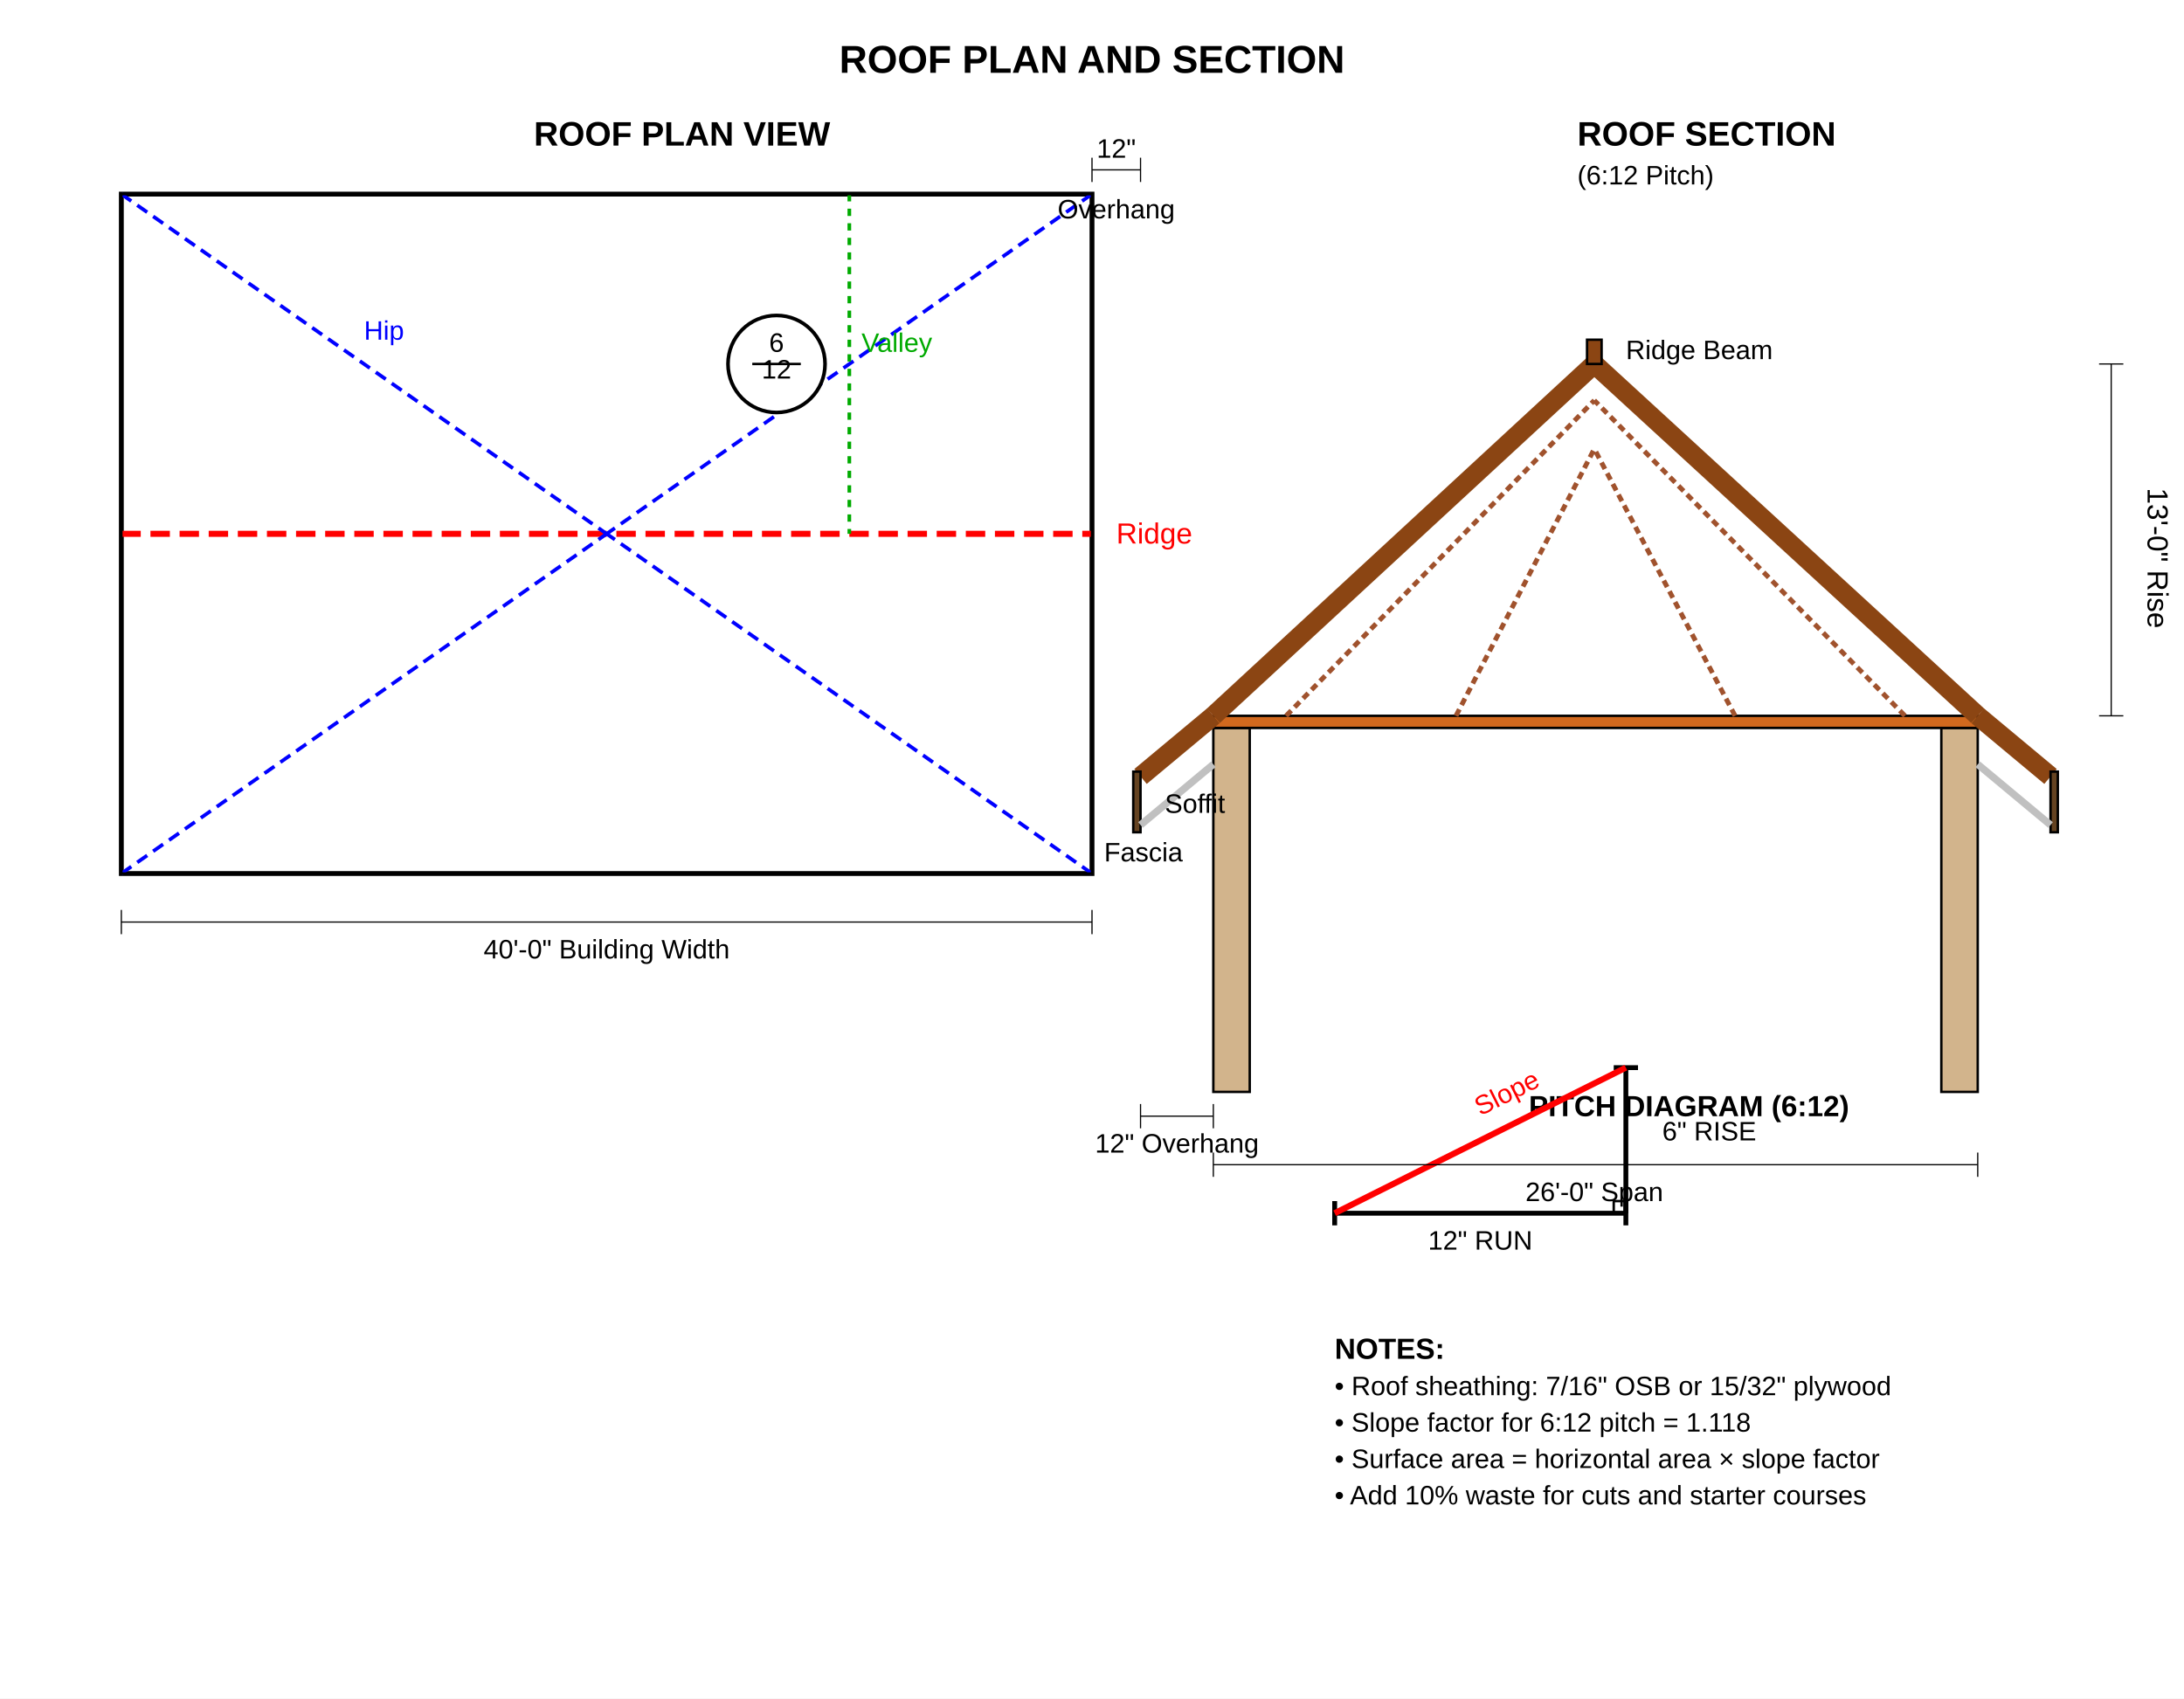
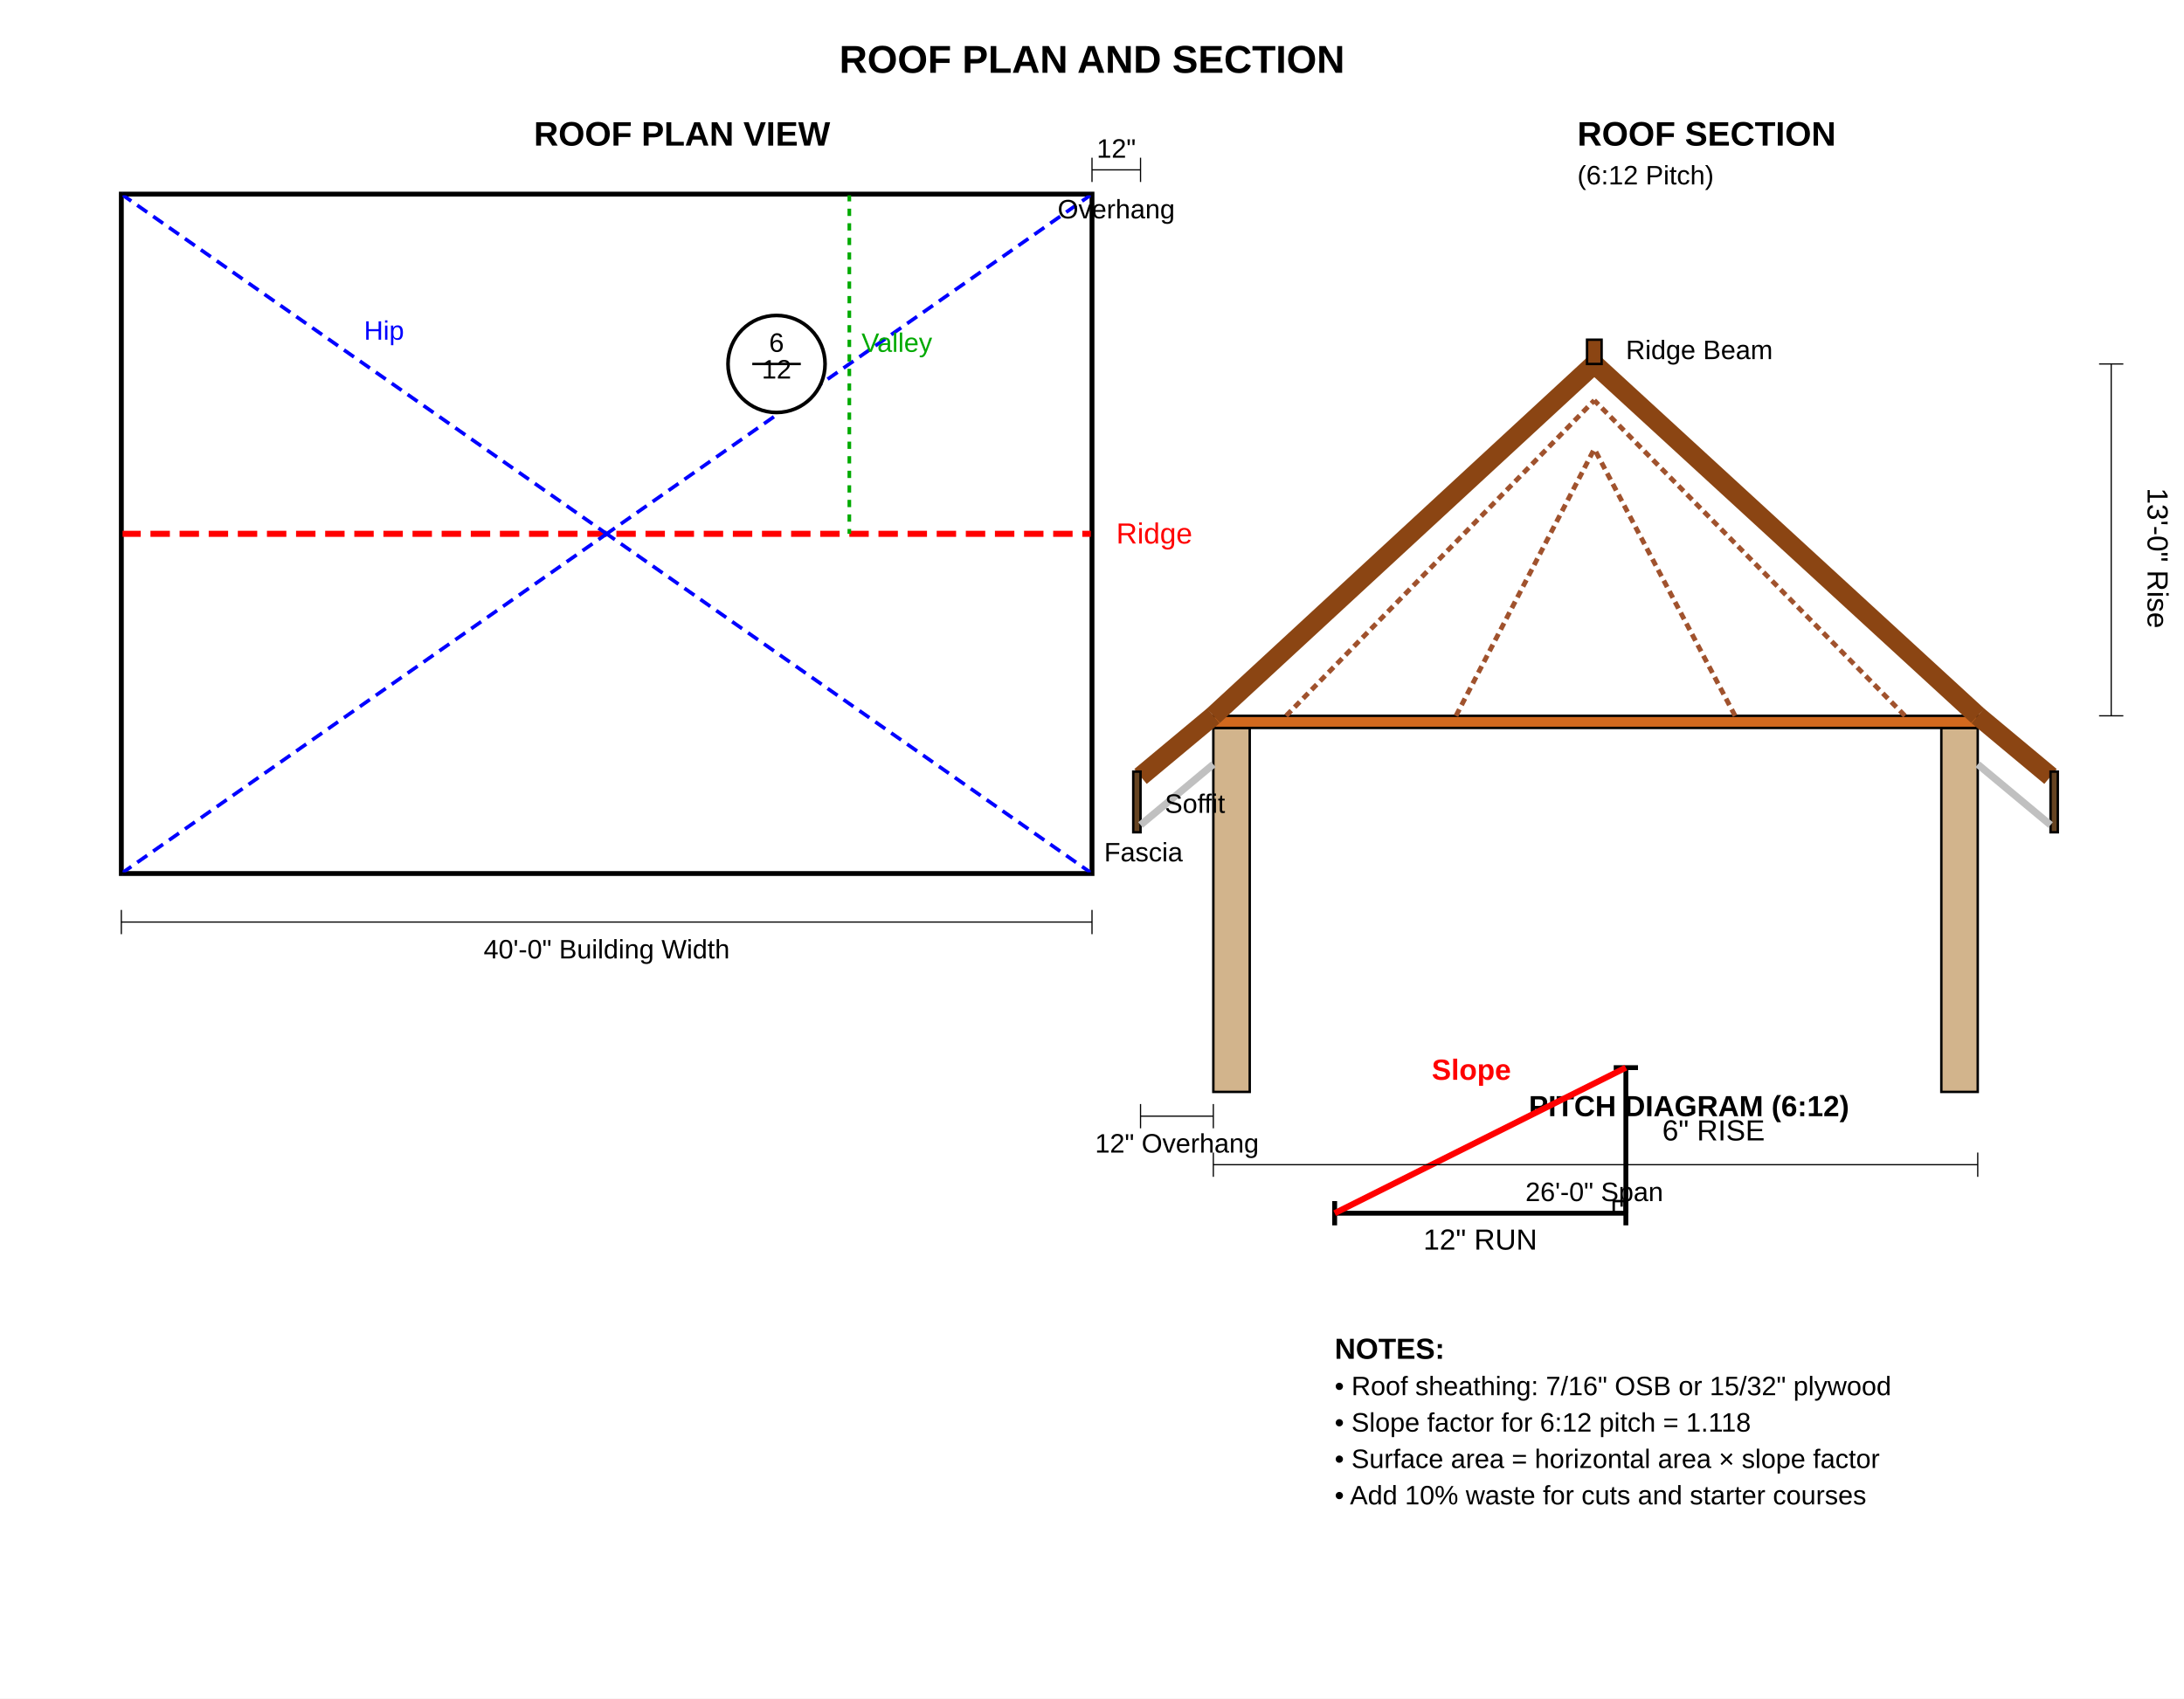
<svg xmlns="http://www.w3.org/2000/svg" width="900" height="700">
  <rect width="900" height="700" fill="#ffffff" />
  <text x="450" y="30" font-family="Arial" font-size="16" font-weight="bold" text-anchor="middle">ROOF PLAN AND SECTION</text>
  <text x="220" y="60" font-family="Arial" font-size="14" font-weight="bold">ROOF PLAN VIEW</text>
  <rect x="50" y="80" width="400" height="280" fill="none" stroke="#000" stroke-width="2" />
  <line x1="50" y1="220" x2="450" y2="220" stroke="#ff0000" stroke-width="2.5" stroke-dasharray="8,4" />
  <text x="460" y="224" font-family="Arial" font-size="12" fill="#ff0000">Ridge</text>
  <line x1="50" y1="80" x2="250" y2="220" stroke="#0000ff" stroke-width="1.5" stroke-dasharray="5,3" />
  <line x1="450" y1="80" x2="250" y2="220" stroke="#0000ff" stroke-width="1.5" stroke-dasharray="5,3" />
  <line x1="50" y1="360" x2="250" y2="220" stroke="#0000ff" stroke-width="1.5" stroke-dasharray="5,3" />
  <line x1="450" y1="360" x2="250" y2="220" stroke="#0000ff" stroke-width="1.5" stroke-dasharray="5,3" />
  <text x="150" y="140" font-family="Arial" font-size="11" fill="#0000ff">Hip</text>
  <line x1="350" y1="80" x2="350" y2="220" stroke="#00aa00" stroke-width="1.5" stroke-dasharray="3,3" />
  <text x="355" y="145" font-family="Arial" font-size="11" fill="#00aa00">Valley</text>
  <line x1="50" y1="80" x2="450" y2="80" stroke="#000" stroke-width="1" />
  <line x1="50" y1="360" x2="450" y2="360" stroke="#000" stroke-width="1" />
  <line x1="50" y1="80" x2="50" y2="360" stroke="#000" stroke-width="1" />
  <line x1="450" y1="80" x2="450" y2="360" stroke="#000" stroke-width="1" />
  <g>
    <line x1="450" y1="70" x2="470" y2="70" stroke="#000" stroke-width="0.5" />
    <line x1="450" y1="65" x2="450" y2="75" stroke="#000" stroke-width="0.5" />
    <line x1="470" y1="65" x2="470" y2="75" stroke="#000" stroke-width="0.5" />
    <text x="460" y="65" font-family="Arial" font-size="11" text-anchor="middle">12"</text>
    <text x="460" y="90" font-family="Arial" font-size="11" text-anchor="middle">Overhang</text>
  </g>
  <g>
    <circle cx="320" cy="150" r="20" fill="#fff" stroke="#000" stroke-width="1.5" />
    <line x1="310" y1="150" x2="330" y2="150" stroke="#000" stroke-width="1" />
    <text x="320" y="145" font-family="Arial" font-size="11" text-anchor="middle">6</text>
    <text x="320" y="156" font-family="Arial" font-size="11" text-anchor="middle">12</text>
  </g>
  <g>
    <line x1="50" y1="380" x2="450" y2="380" stroke="#000" stroke-width="0.5" />
    <line x1="50" y1="375" x2="50" y2="385" stroke="#000" stroke-width="0.5" />
    <line x1="450" y1="375" x2="450" y2="385" stroke="#000" stroke-width="0.5" />
    <text x="250" y="395" font-family="Arial" font-size="11" text-anchor="middle">40'-0" Building Width</text>
  </g>
  <text x="650" y="60" font-family="Arial" font-size="14" font-weight="bold">ROOF SECTION</text>
  <text x="650" y="76" font-family="Arial" font-size="11">(6:12 Pitch)</text>
  <rect x="500" y="300" width="15" height="150" fill="#d2b48c" stroke="#000" stroke-width="1" />
  <rect x="800" y="300" width="15" height="150" fill="#d2b48c" stroke="#000" stroke-width="1" />
  <rect x="500" y="295" width="315" height="5" fill="#d2691e" stroke="#000" stroke-width="1" />
  <line x1="500" y1="295" x2="657" y2="150" stroke="#8b4513" stroke-width="8" />
  <line x1="815" y1="295" x2="657" y2="150" stroke="#8b4513" stroke-width="8" />
  <rect x="654" y="140" width="6" height="10" fill="#8b4513" stroke="#000" stroke-width="1" />
  <text x="670" y="148" font-family="Arial" font-size="11">Ridge Beam</text>
  <line x1="530" y1="295" x2="657" y2="165" stroke="#a0522d" stroke-width="2" stroke-dasharray="3,2" />
  <line x1="600" y1="295" x2="657" y2="185" stroke="#a0522d" stroke-width="2" stroke-dasharray="3,2" />
  <line x1="785" y1="295" x2="657" y2="165" stroke="#a0522d" stroke-width="2" stroke-dasharray="3,2" />
  <line x1="715" y1="295" x2="657" y2="185" stroke="#a0522d" stroke-width="2" stroke-dasharray="3,2" />
  <line x1="500" y1="295" x2="470" y2="320" stroke="#8b4513" stroke-width="8" />
  <line x1="815" y1="295" x2="845" y2="320" stroke="#8b4513" stroke-width="8" />
  <rect x="467" y="318" width="3" height="25" fill="#654321" stroke="#000" stroke-width="1" />
  <rect x="845" y="318" width="3" height="25" fill="#654321" stroke="#000" stroke-width="1" />
  <text x="455" y="355" font-family="Arial" font-size="11">Fascia</text>
  <line x1="470" y1="340" x2="500" y2="315" stroke="#c0c0c0" stroke-width="3" />
  <line x1="845" y1="340" x2="815" y2="315" stroke="#c0c0c0" stroke-width="3" />
  <text x="480" y="335" font-family="Arial" font-size="11">Soffit</text>
  <g transform="translate(550, 500)">
    <text x="80" y="-40" font-family="Arial" font-size="12" font-weight="bold">PITCH DIAGRAM (6:12)</text>
    <line x1="0" y1="0" x2="120" y2="0" stroke="#000" stroke-width="2" />
    <line x1="0" y1="-5" x2="0" y2="5" stroke="#000" stroke-width="2" />
    <line x1="120" y1="-5" x2="120" y2="5" stroke="#000" stroke-width="2" />
    <line x1="120" y1="0" x2="120" y2="-60" stroke="#000" stroke-width="2" />
    <line x1="115" y1="-60" x2="125" y2="-60" stroke="#000" stroke-width="2" />
    <line x1="0" y1="0" x2="120" y2="-60" stroke="#ff0000" stroke-width="2.5" />
-     <text x="60" y="15" font-family="Arial" font-size="11" text-anchor="middle">12" RUN</text>
-     <text x="135" y="-30" font-family="Arial" font-size="11">6" RISE</text>
-     <text x="60" y="-40" font-family="Arial" font-size="11" fill="#ff0000" transform="rotate(-26.57 60 -40)">Slope</text>
+     <text x="60" y="15" font-family="Arial" font-size="12" text-anchor="middle">12" RUN</text>
+     <text x="135" y="-30" font-family="Arial" font-size="12">6" RISE</text>
+     <text x="40" y="-55" font-family="Arial" font-size="12" font-weight="bold" fill="#ff0000">Slope</text>
    <rect x="115" y="-5" width="5" height="5" fill="none" stroke="#000" stroke-width="1" />
  </g>
  <g>
    <line x1="500" y1="460" x2="470" y2="460" stroke="#000" stroke-width="0.5" />
    <line x1="500" y1="455" x2="500" y2="465" stroke="#000" stroke-width="0.5" />
    <line x1="470" y1="455" x2="470" y2="465" stroke="#000" stroke-width="0.5" />
    <text x="485" y="475" font-family="Arial" font-size="11" text-anchor="middle">12" Overhang</text>
    <line x1="500" y1="480" x2="815" y2="480" stroke="#000" stroke-width="0.5" />
    <line x1="500" y1="475" x2="500" y2="485" stroke="#000" stroke-width="0.5" />
    <line x1="815" y1="475" x2="815" y2="485" stroke="#000" stroke-width="0.5" />
    <text x="657" y="495" font-family="Arial" font-size="11" text-anchor="middle">26'-0" Span</text>
    <line x1="870" y1="295" x2="870" y2="150" stroke="#000" stroke-width="0.5" />
    <line x1="865" y1="295" x2="875" y2="295" stroke="#000" stroke-width="0.5" />
    <line x1="865" y1="150" x2="875" y2="150" stroke="#000" stroke-width="0.5" />
    <text x="885" y="230" font-family="Arial" font-size="12" transform="rotate(90 885 230)" text-anchor="middle">13'-0" Rise</text>
  </g>
  <text x="550" y="560" font-family="Arial" font-size="12" font-weight="bold">NOTES:</text>
  <text x="550" y="575" font-family="Arial" font-size="11">• Roof sheathing: 7/16" OSB or 15/32" plywood</text>
  <text x="550" y="590" font-family="Arial" font-size="11">• Slope factor for 6:12 pitch = 1.118</text>
  <text x="550" y="605" font-family="Arial" font-size="11">• Surface area = horizontal area × slope factor</text>
  <text x="550" y="620" font-family="Arial" font-size="11">• Add 10% waste for cuts and starter courses</text>
</svg>
